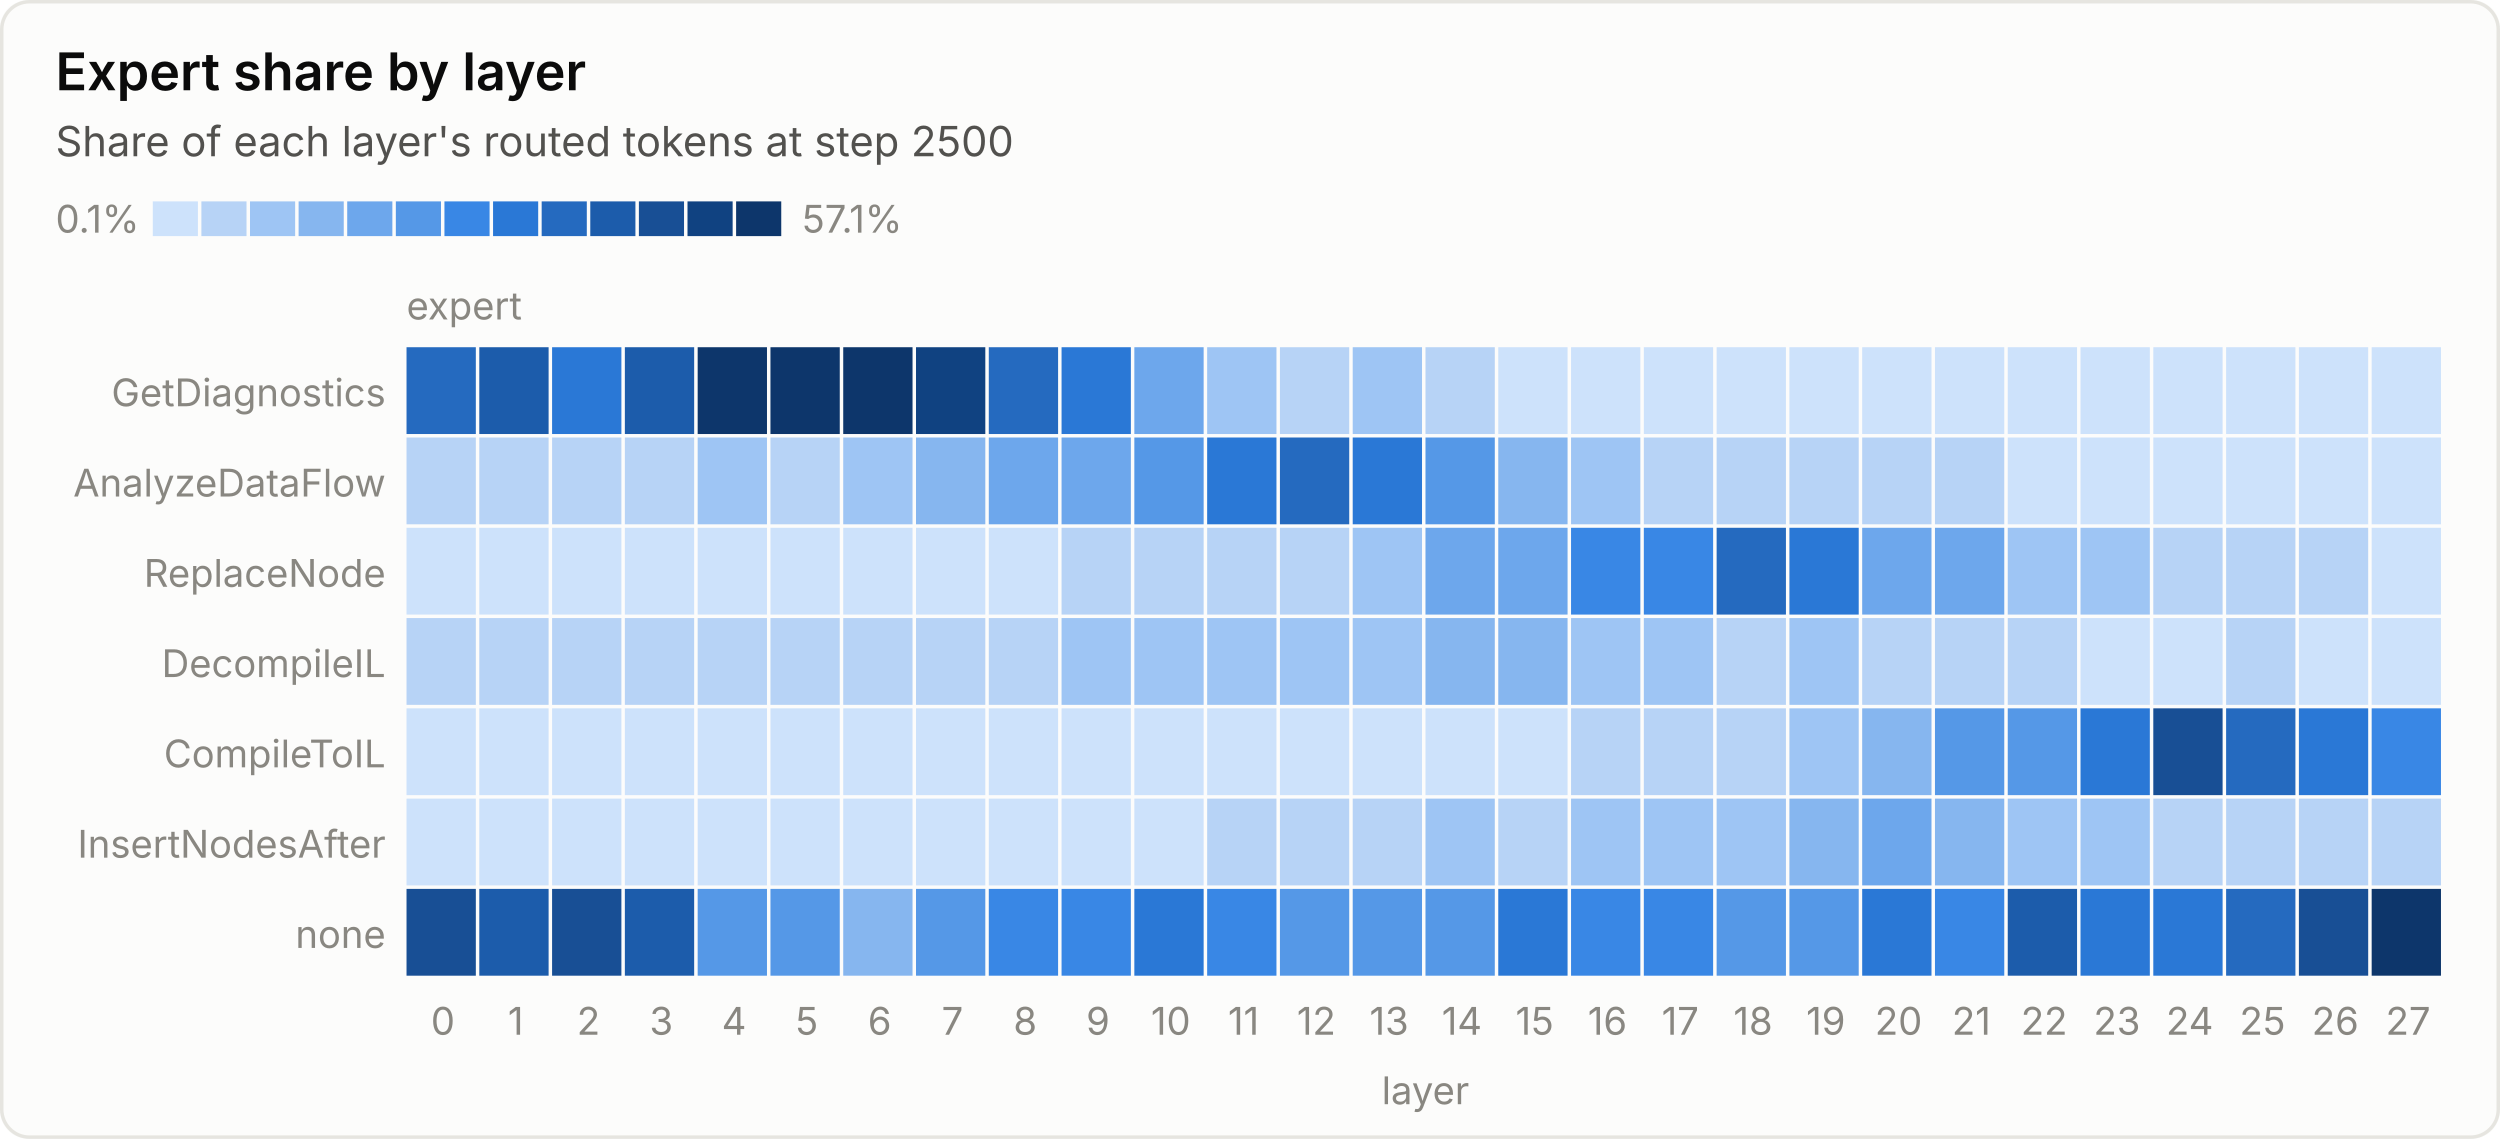
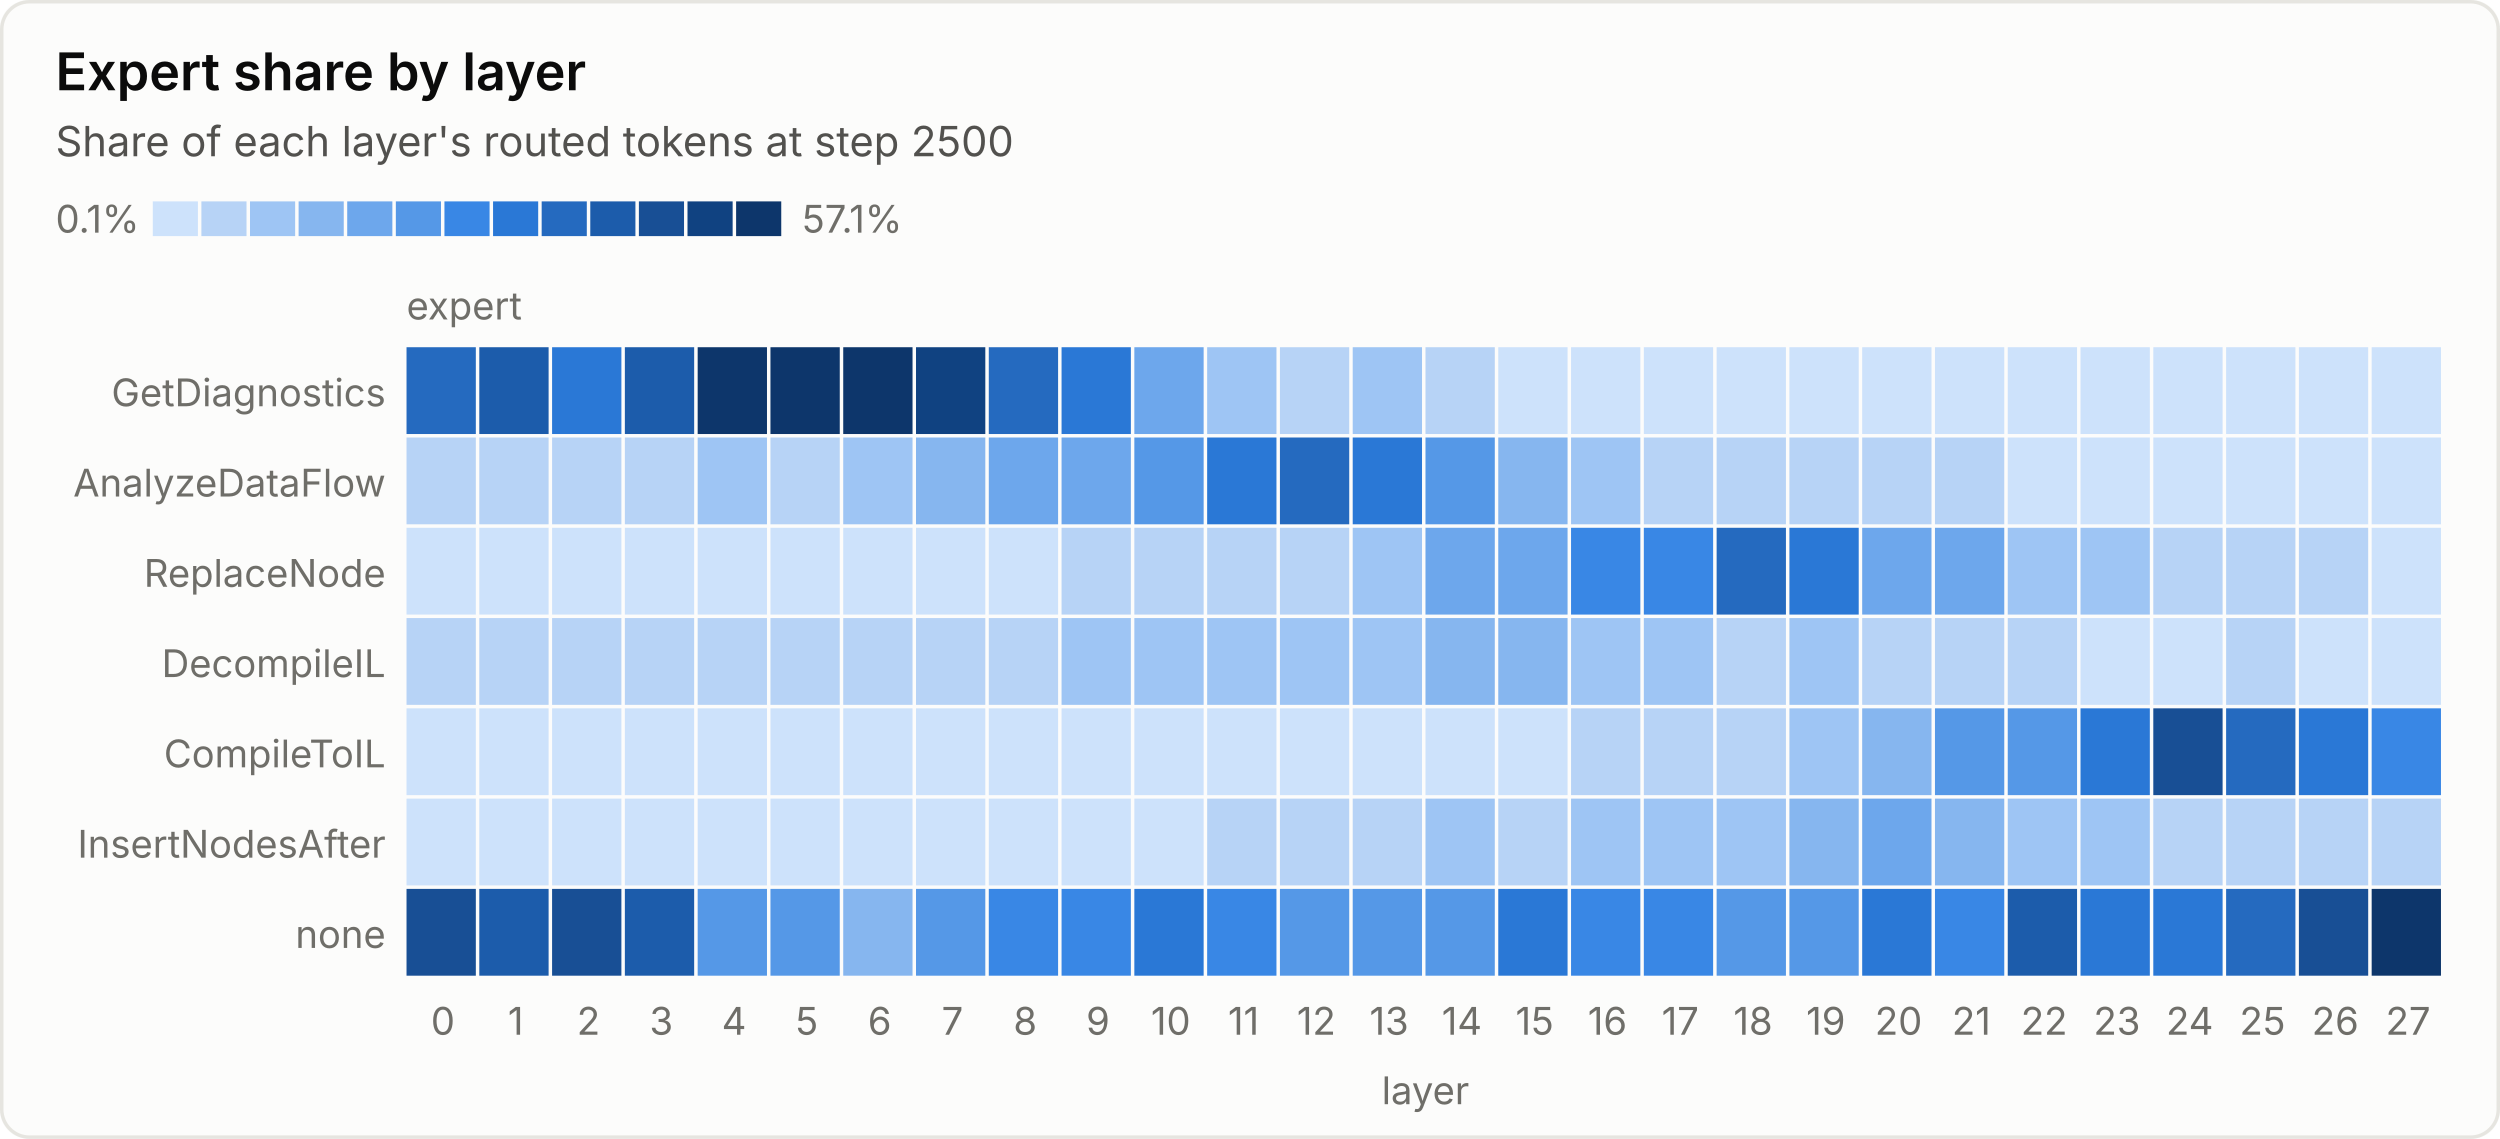
<svg xmlns="http://www.w3.org/2000/svg" width="720" height="328" viewBox="0 0 720 328" role="img" aria-labelledby="routing-usage_heatmap-title routing-usage_heatmap-desc">
-   <style>text{font-family:system-ui,-apple-system,'Segoe UI',sans-serif}.line{fill:none;stroke-width:2;stroke-linejoin:round;stroke-linecap:round}.bg{fill:#fcfcfb}.frame{fill:none;stroke:#e6e5e0}.t1{fill:#0b0b0b}.t2{fill:#52514e}.t3{fill:#898781}.grid{stroke:#e1e0d9}.axis{stroke:#c3c2b7}.ref{stroke:#52514e}.band{fill:#f0efec}.ring{stroke:#fcfcfb}.gap{stroke:#fcfcfb}.qx{fill:#f0efec}.fn{fill:#a3a29c}.sn{stroke:#a3a29c}.f0{fill:#2a78d6}.s0{stroke:#2a78d6}.f1{fill:#eb6834}.s1{stroke:#eb6834}.f2{fill:#1baf7a}.s2{stroke:#1baf7a}.f3{fill:#eda100}.s3{stroke:#eda100}.f4{fill:#e87ba4}.s4{stroke:#e87ba4}.f5{fill:#008300}.s5{stroke:#008300}.f6{fill:#6250d6}.s6{stroke:#6250d6}.f7{fill:#e34948}.s7{stroke:#e34948}.q0{fill:#cde2fb}.q1{fill:#b7d3f6}.q2{fill:#9ec5f4}.q3{fill:#86b6ef}.q4{fill:#6da7ec}.q5{fill:#5598e7}.q6{fill:#3987e5}.q7{fill:#2a78d6}.q8{fill:#256abf}.q9{fill:#1c5cab}.q10{fill:#184f95}.q11{fill:#104281}.q12{fill:#0d366b}.fgood{fill:#0ca30c}.sgood{stroke:#0ca30c}.fwarn{fill:#fab219}.swarn{stroke:#fab219}.fserious{fill:#ec835a}.sserious{stroke:#ec835a}.fcrit{fill:#d03b3b}.scrit{stroke:#d03b3b}@media (prefers-color-scheme:dark){.bg{fill:#1a1a19}.frame{fill:none;stroke:#2c2c2a}.t1{fill:#f0efec}.t2{fill:#c3c2b7}.t3{fill:#898781}.grid{stroke:#2c2c2a}.axis{stroke:#383835}.ref{stroke:#c3c2b7}.band{fill:#242423}.ring{stroke:#1a1a19}.gap{stroke:#1a1a19}.qx{fill:#242423}.fn{fill:#6f6e69}.sn{stroke:#6f6e69}.f0{fill:#3987e5}.s0{stroke:#3987e5}.f1{fill:#d95926}.s1{stroke:#d95926}.f2{fill:#199e70}.s2{stroke:#199e70}.f3{fill:#c98500}.s3{stroke:#c98500}.f4{fill:#d55181}.s4{stroke:#d55181}.f5{fill:#008300}.s5{stroke:#008300}.f6{fill:#9085e9}.s6{stroke:#9085e9}.f7{fill:#e66767}.s7{stroke:#e66767}.q0{fill:#0d366b}.q1{fill:#104281}.q2{fill:#184f95}.q3{fill:#1c5cab}.q4{fill:#256abf}.q5{fill:#2a78d6}.q6{fill:#3987e5}.q7{fill:#5598e7}.q8{fill:#6da7ec}.q9{fill:#86b6ef}.q10{fill:#9ec5f4}.q11{fill:#b7d3f6}.q12{fill:#cde2fb}}</style>
+   <style>text{font-family:system-ui,-apple-system,'Segoe UI',sans-serif}.line{fill:none;stroke-width:2;stroke-linejoin:round;stroke-linecap:round}.bg{fill:#fcfcfb}.frame{fill:none;stroke:#e6e5e0}.t1{fill:#0b0b0b}.t2{fill:#52514e}.t3{fill:#6f6e69}.grid{stroke:#e1e0d9}.axis{stroke:#c3c2b7}.ref{stroke:#52514e}.band{fill:#f0efec}.ring{stroke:#fcfcfb}.gap{stroke:#fcfcfb}.qx{fill:#f0efec}.qz{fill:#fcfcfb;stroke:#52514e}.emph{stroke:#52514e}.fn{fill:#a3a29c}.sn{stroke:#a3a29c}.f0{fill:#2a78d6}.s0{stroke:#2a78d6}.f1{fill:#eb6834}.s1{stroke:#eb6834}.f2{fill:#1baf7a}.s2{stroke:#1baf7a}.f3{fill:#eda100}.s3{stroke:#eda100}.f4{fill:#e87ba4}.s4{stroke:#e87ba4}.f5{fill:#008300}.s5{stroke:#008300}.f6{fill:#6250d6}.s6{stroke:#6250d6}.f7{fill:#e34948}.s7{stroke:#e34948}.q0{fill:#cde2fb}.q1{fill:#b7d3f6}.q2{fill:#9ec5f4}.q3{fill:#86b6ef}.q4{fill:#6da7ec}.q5{fill:#5598e7}.q6{fill:#3987e5}.q7{fill:#2a78d6}.q8{fill:#256abf}.q9{fill:#1c5cab}.q10{fill:#184f95}.q11{fill:#104281}.q12{fill:#0d366b}.fgood{fill:#0ca30c}.sgood{stroke:#0ca30c}.fwarn{fill:#fab219}.swarn{stroke:#fab219}.fserious{fill:#ec835a}.sserious{stroke:#ec835a}.fcrit{fill:#d03b3b}.scrit{stroke:#d03b3b}@media (prefers-color-scheme:dark){.bg{fill:#1a1a19}.frame{fill:none;stroke:#2c2c2a}.t1{fill:#f0efec}.t2{fill:#c3c2b7}.t3{fill:#898781}.grid{stroke:#2c2c2a}.axis{stroke:#383835}.ref{stroke:#c3c2b7}.band{fill:#242423}.ring{stroke:#1a1a19}.gap{stroke:#1a1a19}.qx{fill:#242423}.qz{fill:#1a1a19;stroke:#c3c2b7}.emph{stroke:#c3c2b7}.fn{fill:#6f6e69}.sn{stroke:#6f6e69}.f0{fill:#3987e5}.s0{stroke:#3987e5}.f1{fill:#d95926}.s1{stroke:#d95926}.f2{fill:#199e70}.s2{stroke:#199e70}.f3{fill:#c98500}.s3{stroke:#c98500}.f4{fill:#d55181}.s4{stroke:#d55181}.f5{fill:#008300}.s5{stroke:#008300}.f6{fill:#9085e9}.s6{stroke:#9085e9}.f7{fill:#e66767}.s7{stroke:#e66767}.q0{fill:#0d366b}.q1{fill:#104281}.q2{fill:#184f95}.q3{fill:#1c5cab}.q4{fill:#256abf}.q5{fill:#2a78d6}.q6{fill:#3987e5}.q7{fill:#5598e7}.q8{fill:#6da7ec}.q9{fill:#86b6ef}.q10{fill:#9ec5f4}.q11{fill:#b7d3f6}.q12{fill:#cde2fb}}</style>
  <rect class="bg" x="0" y="0" width="720" height="328" rx="8" />
  <rect class="frame" x="0.5" y="0.5" width="719" height="327" rx="8" />
  <text class="t1" x="16" y="26" font-size="15" font-weight="600">Expert share by layer</text>
  <text class="t2" x="16" y="45" font-size="12">Share of each layer's routed tokens at step 2500</text>
  <text class="t3" x="16" y="67" font-size="11">0.1%</text>
  <rect class="q0" x="44" y="58" width="13" height="10" />
  <rect class="q1" x="58" y="58" width="13" height="10" />
  <rect class="q2" x="72" y="58" width="13" height="10" />
  <rect class="q3" x="86" y="58" width="13" height="10" />
  <rect class="q4" x="100" y="58" width="13" height="10" />
  <rect class="q5" x="114" y="58" width="13" height="10" />
  <rect class="q6" x="128" y="58" width="13" height="10" />
  <rect class="q7" x="142" y="58" width="13" height="10" />
  <rect class="q8" x="156" y="58" width="13" height="10" />
  <rect class="q9" x="170" y="58" width="13" height="10" />
  <rect class="q10" x="184" y="58" width="13" height="10" />
  <rect class="q11" x="198" y="58" width="13" height="10" />
  <rect class="q12" x="212" y="58" width="13" height="10" />
  <text class="t3" x="231" y="67" font-size="11">57.1%</text>
  <text class="t3" x="117.08" y="92" font-size="11" text-anchor="start">expert</text>
  <text class="t3" x="111.08" y="117" font-size="11" text-anchor="end">GetDiagnostics</text>
  <rect class="q8" x="117.08" y="100" width="19.96" height="25" />
  <rect class="q9" x="138.04" y="100" width="19.96" height="25" />
  <rect class="q7" x="159" y="100" width="19.96" height="25" />
  <rect class="q9" x="179.96" y="100" width="19.96" height="25" />
  <rect class="q12" x="200.93" y="100" width="19.96" height="25" />
  <rect class="q12" x="221.89" y="100" width="19.96" height="25" />
  <rect class="q12" x="242.85" y="100" width="19.96" height="25" />
  <rect class="q11" x="263.81" y="100" width="19.96" height="25" />
  <rect class="q8" x="284.77" y="100" width="19.96" height="25" />
  <rect class="q7" x="305.73" y="100" width="19.96" height="25" />
  <rect class="q4" x="326.69" y="100" width="19.96" height="25" />
  <rect class="q2" x="347.66" y="100" width="19.96" height="25" />
  <rect class="q1" x="368.62" y="100" width="19.96" height="25" />
  <rect class="q2" x="389.58" y="100" width="19.96" height="25" />
  <rect class="q1" x="410.54" y="100" width="19.96" height="25" />
  <rect class="q0" x="431.5" y="100" width="19.96" height="25" />
  <rect class="q0" x="452.46" y="100" width="19.96" height="25" />
  <rect class="q0" x="473.42" y="100" width="19.96" height="25" />
  <rect class="q0" x="494.39" y="100" width="19.96" height="25" />
  <rect class="q0" x="515.35" y="100" width="19.96" height="25" />
  <rect class="q0" x="536.31" y="100" width="19.96" height="25" />
  <rect class="q0" x="557.27" y="100" width="19.96" height="25" />
  <rect class="q0" x="578.23" y="100" width="19.96" height="25" />
  <rect class="q0" x="599.19" y="100" width="19.96" height="25" />
  <rect class="q0" x="620.15" y="100" width="19.96" height="25" />
  <rect class="q0" x="641.12" y="100" width="19.96" height="25" />
  <rect class="q0" x="662.08" y="100" width="19.96" height="25" />
  <rect class="q0" x="683.04" y="100" width="19.96" height="25" />
  <text class="t3" x="111.08" y="143" font-size="11" text-anchor="end">AnalyzeDataFlow</text>
  <rect class="q1" x="117.08" y="126" width="19.96" height="25" />
  <rect class="q1" x="138.04" y="126" width="19.96" height="25" />
  <rect class="q1" x="159" y="126" width="19.96" height="25" />
  <rect class="q1" x="179.96" y="126" width="19.96" height="25" />
  <rect class="q2" x="200.93" y="126" width="19.96" height="25" />
  <rect class="q1" x="221.89" y="126" width="19.96" height="25" />
  <rect class="q2" x="242.85" y="126" width="19.96" height="25" />
  <rect class="q3" x="263.81" y="126" width="19.96" height="25" />
  <rect class="q4" x="284.77" y="126" width="19.96" height="25" />
  <rect class="q4" x="305.73" y="126" width="19.96" height="25" />
  <rect class="q5" x="326.69" y="126" width="19.96" height="25" />
  <rect class="q7" x="347.66" y="126" width="19.96" height="25" />
  <rect class="q8" x="368.62" y="126" width="19.96" height="25" />
  <rect class="q7" x="389.58" y="126" width="19.96" height="25" />
  <rect class="q5" x="410.54" y="126" width="19.96" height="25" />
  <rect class="q3" x="431.5" y="126" width="19.96" height="25" />
  <rect class="q2" x="452.46" y="126" width="19.96" height="25" />
  <rect class="q1" x="473.42" y="126" width="19.96" height="25" />
  <rect class="q1" x="494.39" y="126" width="19.96" height="25" />
  <rect class="q1" x="515.35" y="126" width="19.96" height="25" />
  <rect class="q1" x="536.31" y="126" width="19.96" height="25" />
  <rect class="q1" x="557.27" y="126" width="19.96" height="25" />
  <rect class="q0" x="578.23" y="126" width="19.96" height="25" />
  <rect class="q0" x="599.19" y="126" width="19.96" height="25" />
  <rect class="q0" x="620.15" y="126" width="19.96" height="25" />
  <rect class="q0" x="641.12" y="126" width="19.96" height="25" />
  <rect class="q0" x="662.08" y="126" width="19.96" height="25" />
  <rect class="q0" x="683.04" y="126" width="19.96" height="25" />
  <text class="t3" x="111.08" y="169" font-size="11" text-anchor="end">ReplaceNode</text>
  <rect class="q0" x="117.08" y="152" width="19.96" height="25" />
  <rect class="q0" x="138.04" y="152" width="19.96" height="25" />
  <rect class="q0" x="159" y="152" width="19.96" height="25" />
  <rect class="q0" x="179.96" y="152" width="19.96" height="25" />
  <rect class="q0" x="200.93" y="152" width="19.96" height="25" />
  <rect class="q0" x="221.89" y="152" width="19.96" height="25" />
  <rect class="q0" x="242.85" y="152" width="19.96" height="25" />
  <rect class="q0" x="263.81" y="152" width="19.96" height="25" />
  <rect class="q0" x="284.77" y="152" width="19.96" height="25" />
  <rect class="q1" x="305.73" y="152" width="19.96" height="25" />
  <rect class="q1" x="326.69" y="152" width="19.96" height="25" />
  <rect class="q1" x="347.66" y="152" width="19.96" height="25" />
  <rect class="q1" x="368.62" y="152" width="19.96" height="25" />
  <rect class="q2" x="389.58" y="152" width="19.96" height="25" />
  <rect class="q4" x="410.54" y="152" width="19.96" height="25" />
  <rect class="q4" x="431.5" y="152" width="19.96" height="25" />
  <rect class="q6" x="452.46" y="152" width="19.96" height="25" />
  <rect class="q6" x="473.42" y="152" width="19.96" height="25" />
  <rect class="q8" x="494.39" y="152" width="19.96" height="25" />
  <rect class="q7" x="515.35" y="152" width="19.96" height="25" />
  <rect class="q4" x="536.31" y="152" width="19.96" height="25" />
  <rect class="q4" x="557.27" y="152" width="19.96" height="25" />
  <rect class="q2" x="578.23" y="152" width="19.96" height="25" />
  <rect class="q2" x="599.19" y="152" width="19.96" height="25" />
  <rect class="q1" x="620.15" y="152" width="19.96" height="25" />
  <rect class="q1" x="641.12" y="152" width="19.96" height="25" />
  <rect class="q1" x="662.08" y="152" width="19.96" height="25" />
  <rect class="q0" x="683.04" y="152" width="19.96" height="25" />
  <text class="t3" x="111.08" y="195" font-size="11" text-anchor="end">DecompileIL</text>
  <rect class="q1" x="117.08" y="178" width="19.96" height="25" />
  <rect class="q1" x="138.04" y="178" width="19.96" height="25" />
  <rect class="q1" x="159" y="178" width="19.96" height="25" />
  <rect class="q1" x="179.96" y="178" width="19.96" height="25" />
  <rect class="q1" x="200.93" y="178" width="19.96" height="25" />
  <rect class="q1" x="221.89" y="178" width="19.96" height="25" />
  <rect class="q1" x="242.85" y="178" width="19.96" height="25" />
  <rect class="q1" x="263.81" y="178" width="19.96" height="25" />
  <rect class="q1" x="284.77" y="178" width="19.96" height="25" />
  <rect class="q2" x="305.73" y="178" width="19.96" height="25" />
  <rect class="q2" x="326.69" y="178" width="19.96" height="25" />
  <rect class="q2" x="347.66" y="178" width="19.96" height="25" />
  <rect class="q2" x="368.62" y="178" width="19.96" height="25" />
  <rect class="q2" x="389.58" y="178" width="19.96" height="25" />
  <rect class="q3" x="410.54" y="178" width="19.96" height="25" />
  <rect class="q3" x="431.5" y="178" width="19.96" height="25" />
  <rect class="q2" x="452.46" y="178" width="19.96" height="25" />
  <rect class="q2" x="473.42" y="178" width="19.96" height="25" />
  <rect class="q1" x="494.39" y="178" width="19.96" height="25" />
  <rect class="q2" x="515.35" y="178" width="19.96" height="25" />
  <rect class="q1" x="536.31" y="178" width="19.96" height="25" />
  <rect class="q1" x="557.27" y="178" width="19.96" height="25" />
  <rect class="q1" x="578.23" y="178" width="19.96" height="25" />
  <rect class="q0" x="599.19" y="178" width="19.96" height="25" />
  <rect class="q0" x="620.15" y="178" width="19.96" height="25" />
  <rect class="q1" x="641.12" y="178" width="19.96" height="25" />
  <rect class="q0" x="662.08" y="178" width="19.96" height="25" />
  <rect class="q0" x="683.04" y="178" width="19.96" height="25" />
  <text class="t3" x="111.08" y="221" font-size="11" text-anchor="end">CompileToIL</text>
  <rect class="q0" x="117.08" y="204" width="19.96" height="25" />
  <rect class="q0" x="138.04" y="204" width="19.96" height="25" />
  <rect class="q0" x="159" y="204" width="19.96" height="25" />
  <rect class="q0" x="179.96" y="204" width="19.96" height="25" />
  <rect class="q0" x="200.93" y="204" width="19.96" height="25" />
  <rect class="q0" x="221.89" y="204" width="19.96" height="25" />
  <rect class="q0" x="242.85" y="204" width="19.96" height="25" />
  <rect class="q0" x="263.81" y="204" width="19.96" height="25" />
  <rect class="q0" x="284.77" y="204" width="19.96" height="25" />
  <rect class="q0" x="305.73" y="204" width="19.96" height="25" />
  <rect class="q0" x="326.69" y="204" width="19.96" height="25" />
  <rect class="q0" x="347.66" y="204" width="19.96" height="25" />
  <rect class="q0" x="368.62" y="204" width="19.96" height="25" />
  <rect class="q0" x="389.58" y="204" width="19.96" height="25" />
  <rect class="q0" x="410.54" y="204" width="19.96" height="25" />
  <rect class="q0" x="431.5" y="204" width="19.96" height="25" />
  <rect class="q1" x="452.46" y="204" width="19.96" height="25" />
  <rect class="q1" x="473.42" y="204" width="19.96" height="25" />
  <rect class="q1" x="494.39" y="204" width="19.96" height="25" />
  <rect class="q2" x="515.35" y="204" width="19.96" height="25" />
  <rect class="q3" x="536.31" y="204" width="19.96" height="25" />
  <rect class="q5" x="557.27" y="204" width="19.96" height="25" />
  <rect class="q5" x="578.23" y="204" width="19.96" height="25" />
  <rect class="q7" x="599.19" y="204" width="19.96" height="25" />
  <rect class="q10" x="620.15" y="204" width="19.96" height="25" />
  <rect class="q8" x="641.12" y="204" width="19.96" height="25" />
  <rect class="q7" x="662.08" y="204" width="19.96" height="25" />
  <rect class="q6" x="683.04" y="204" width="19.96" height="25" />
  <text class="t3" x="111.08" y="247" font-size="11" text-anchor="end">InsertNodesAfter</text>
  <rect class="q0" x="117.08" y="230" width="19.96" height="25" />
  <rect class="q0" x="138.04" y="230" width="19.96" height="25" />
  <rect class="q0" x="159" y="230" width="19.96" height="25" />
  <rect class="q0" x="179.96" y="230" width="19.96" height="25" />
  <rect class="q0" x="200.93" y="230" width="19.96" height="25" />
  <rect class="q0" x="221.89" y="230" width="19.96" height="25" />
  <rect class="q0" x="242.85" y="230" width="19.96" height="25" />
  <rect class="q0" x="263.81" y="230" width="19.96" height="25" />
  <rect class="q0" x="284.77" y="230" width="19.96" height="25" />
  <rect class="q0" x="305.73" y="230" width="19.96" height="25" />
  <rect class="q0" x="326.69" y="230" width="19.96" height="25" />
  <rect class="q1" x="347.66" y="230" width="19.96" height="25" />
  <rect class="q1" x="368.62" y="230" width="19.96" height="25" />
  <rect class="q1" x="389.58" y="230" width="19.96" height="25" />
  <rect class="q2" x="410.54" y="230" width="19.96" height="25" />
  <rect class="q1" x="431.5" y="230" width="19.96" height="25" />
  <rect class="q2" x="452.46" y="230" width="19.96" height="25" />
  <rect class="q2" x="473.42" y="230" width="19.96" height="25" />
  <rect class="q2" x="494.39" y="230" width="19.96" height="25" />
  <rect class="q3" x="515.35" y="230" width="19.96" height="25" />
  <rect class="q4" x="536.31" y="230" width="19.96" height="25" />
  <rect class="q3" x="557.27" y="230" width="19.96" height="25" />
  <rect class="q2" x="578.23" y="230" width="19.96" height="25" />
  <rect class="q2" x="599.19" y="230" width="19.96" height="25" />
  <rect class="q1" x="620.15" y="230" width="19.96" height="25" />
  <rect class="q1" x="641.12" y="230" width="19.96" height="25" />
  <rect class="q1" x="662.08" y="230" width="19.96" height="25" />
  <rect class="q1" x="683.04" y="230" width="19.96" height="25" />
  <text class="t3" x="111.08" y="273" font-size="11" text-anchor="end">none</text>
  <rect class="q10" x="117.08" y="256" width="19.96" height="25" />
  <rect class="q9" x="138.04" y="256" width="19.96" height="25" />
  <rect class="q10" x="159" y="256" width="19.96" height="25" />
  <rect class="q9" x="179.96" y="256" width="19.96" height="25" />
  <rect class="q5" x="200.93" y="256" width="19.96" height="25" />
  <rect class="q5" x="221.89" y="256" width="19.96" height="25" />
  <rect class="q3" x="242.85" y="256" width="19.96" height="25" />
  <rect class="q5" x="263.81" y="256" width="19.96" height="25" />
  <rect class="q6" x="284.77" y="256" width="19.96" height="25" />
  <rect class="q6" x="305.73" y="256" width="19.96" height="25" />
  <rect class="q7" x="326.69" y="256" width="19.96" height="25" />
  <rect class="q6" x="347.66" y="256" width="19.96" height="25" />
  <rect class="q5" x="368.62" y="256" width="19.96" height="25" />
  <rect class="q5" x="389.58" y="256" width="19.96" height="25" />
  <rect class="q5" x="410.54" y="256" width="19.96" height="25" />
  <rect class="q7" x="431.5" y="256" width="19.96" height="25" />
  <rect class="q6" x="452.46" y="256" width="19.96" height="25" />
  <rect class="q6" x="473.42" y="256" width="19.96" height="25" />
  <rect class="q5" x="494.39" y="256" width="19.96" height="25" />
  <rect class="q5" x="515.35" y="256" width="19.96" height="25" />
  <rect class="q7" x="536.31" y="256" width="19.96" height="25" />
  <rect class="q6" x="557.27" y="256" width="19.96" height="25" />
  <rect class="q9" x="578.23" y="256" width="19.96" height="25" />
  <rect class="q7" x="599.19" y="256" width="19.96" height="25" />
  <rect class="q7" x="620.15" y="256" width="19.96" height="25" />
  <rect class="q8" x="641.12" y="256" width="19.96" height="25" />
  <rect class="q10" x="662.08" y="256" width="19.96" height="25" />
  <rect class="q12" x="683.04" y="256" width="19.96" height="25" />
  <text class="t3" x="127.56" y="298" font-size="11" text-anchor="middle">0</text>
  <text class="t3" x="148.52" y="298" font-size="11" text-anchor="middle">1</text>
  <text class="t3" x="169.48" y="298" font-size="11" text-anchor="middle">2</text>
  <text class="t3" x="190.45" y="298" font-size="11" text-anchor="middle">3</text>
  <text class="t3" x="211.41" y="298" font-size="11" text-anchor="middle">4</text>
  <text class="t3" x="232.37" y="298" font-size="11" text-anchor="middle">5</text>
  <text class="t3" x="253.33" y="298" font-size="11" text-anchor="middle">6</text>
  <text class="t3" x="274.29" y="298" font-size="11" text-anchor="middle">7</text>
  <text class="t3" x="295.25" y="298" font-size="11" text-anchor="middle">8</text>
  <text class="t3" x="316.21" y="298" font-size="11" text-anchor="middle">9</text>
  <text class="t3" x="337.18" y="298" font-size="11" text-anchor="middle">10</text>
  <text class="t3" x="358.14" y="298" font-size="11" text-anchor="middle">11</text>
  <text class="t3" x="379.1" y="298" font-size="11" text-anchor="middle">12</text>
  <text class="t3" x="400.06" y="298" font-size="11" text-anchor="middle">13</text>
  <text class="t3" x="421.02" y="298" font-size="11" text-anchor="middle">14</text>
  <text class="t3" x="441.98" y="298" font-size="11" text-anchor="middle">15</text>
  <text class="t3" x="462.94" y="298" font-size="11" text-anchor="middle">16</text>
  <text class="t3" x="483.91" y="298" font-size="11" text-anchor="middle">17</text>
  <text class="t3" x="504.87" y="298" font-size="11" text-anchor="middle">18</text>
  <text class="t3" x="525.83" y="298" font-size="11" text-anchor="middle">19</text>
  <text class="t3" x="546.79" y="298" font-size="11" text-anchor="middle">20</text>
  <text class="t3" x="567.75" y="298" font-size="11" text-anchor="middle">21</text>
  <text class="t3" x="588.71" y="298" font-size="11" text-anchor="middle">22</text>
  <text class="t3" x="609.67" y="298" font-size="11" text-anchor="middle">23</text>
  <text class="t3" x="630.64" y="298" font-size="11" text-anchor="middle">24</text>
  <text class="t3" x="651.6" y="298" font-size="11" text-anchor="middle">25</text>
  <text class="t3" x="672.56" y="298" font-size="11" text-anchor="middle">26</text>
  <text class="t3" x="693.52" y="298" font-size="11" text-anchor="middle">27</text>
  <text class="t3" x="410.54" y="318" font-size="11" text-anchor="middle">layer</text>
</svg>
